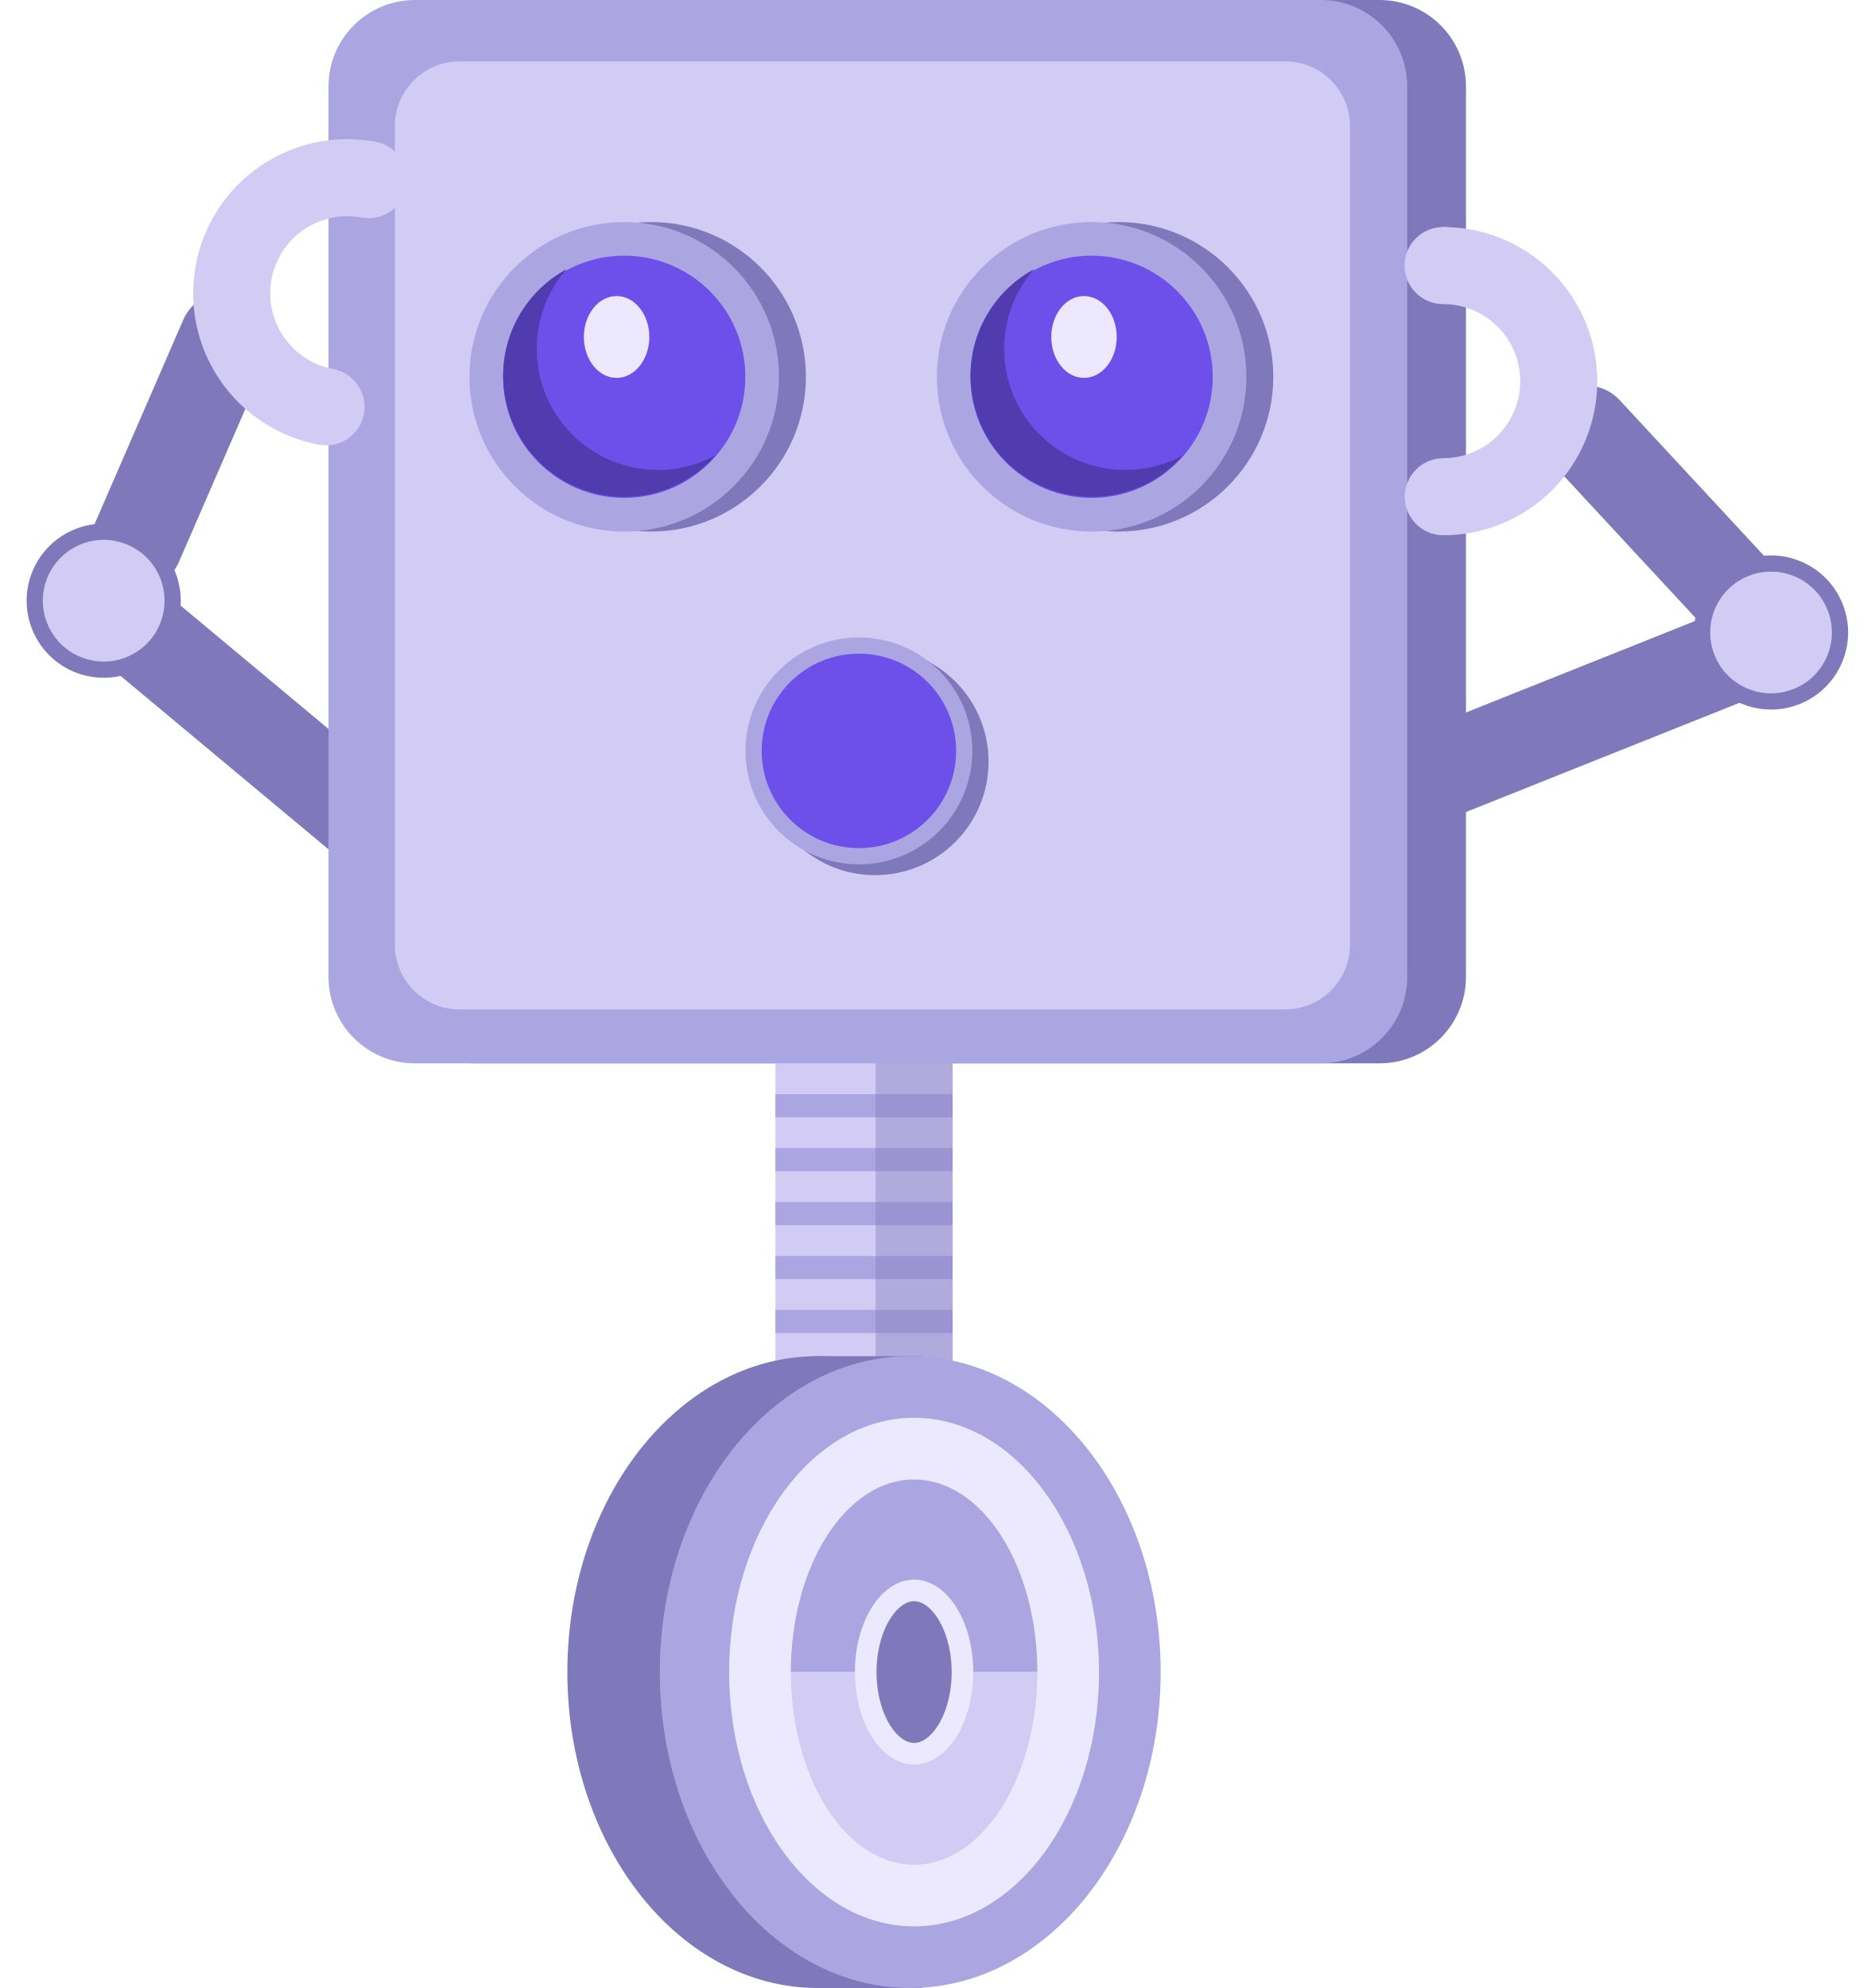
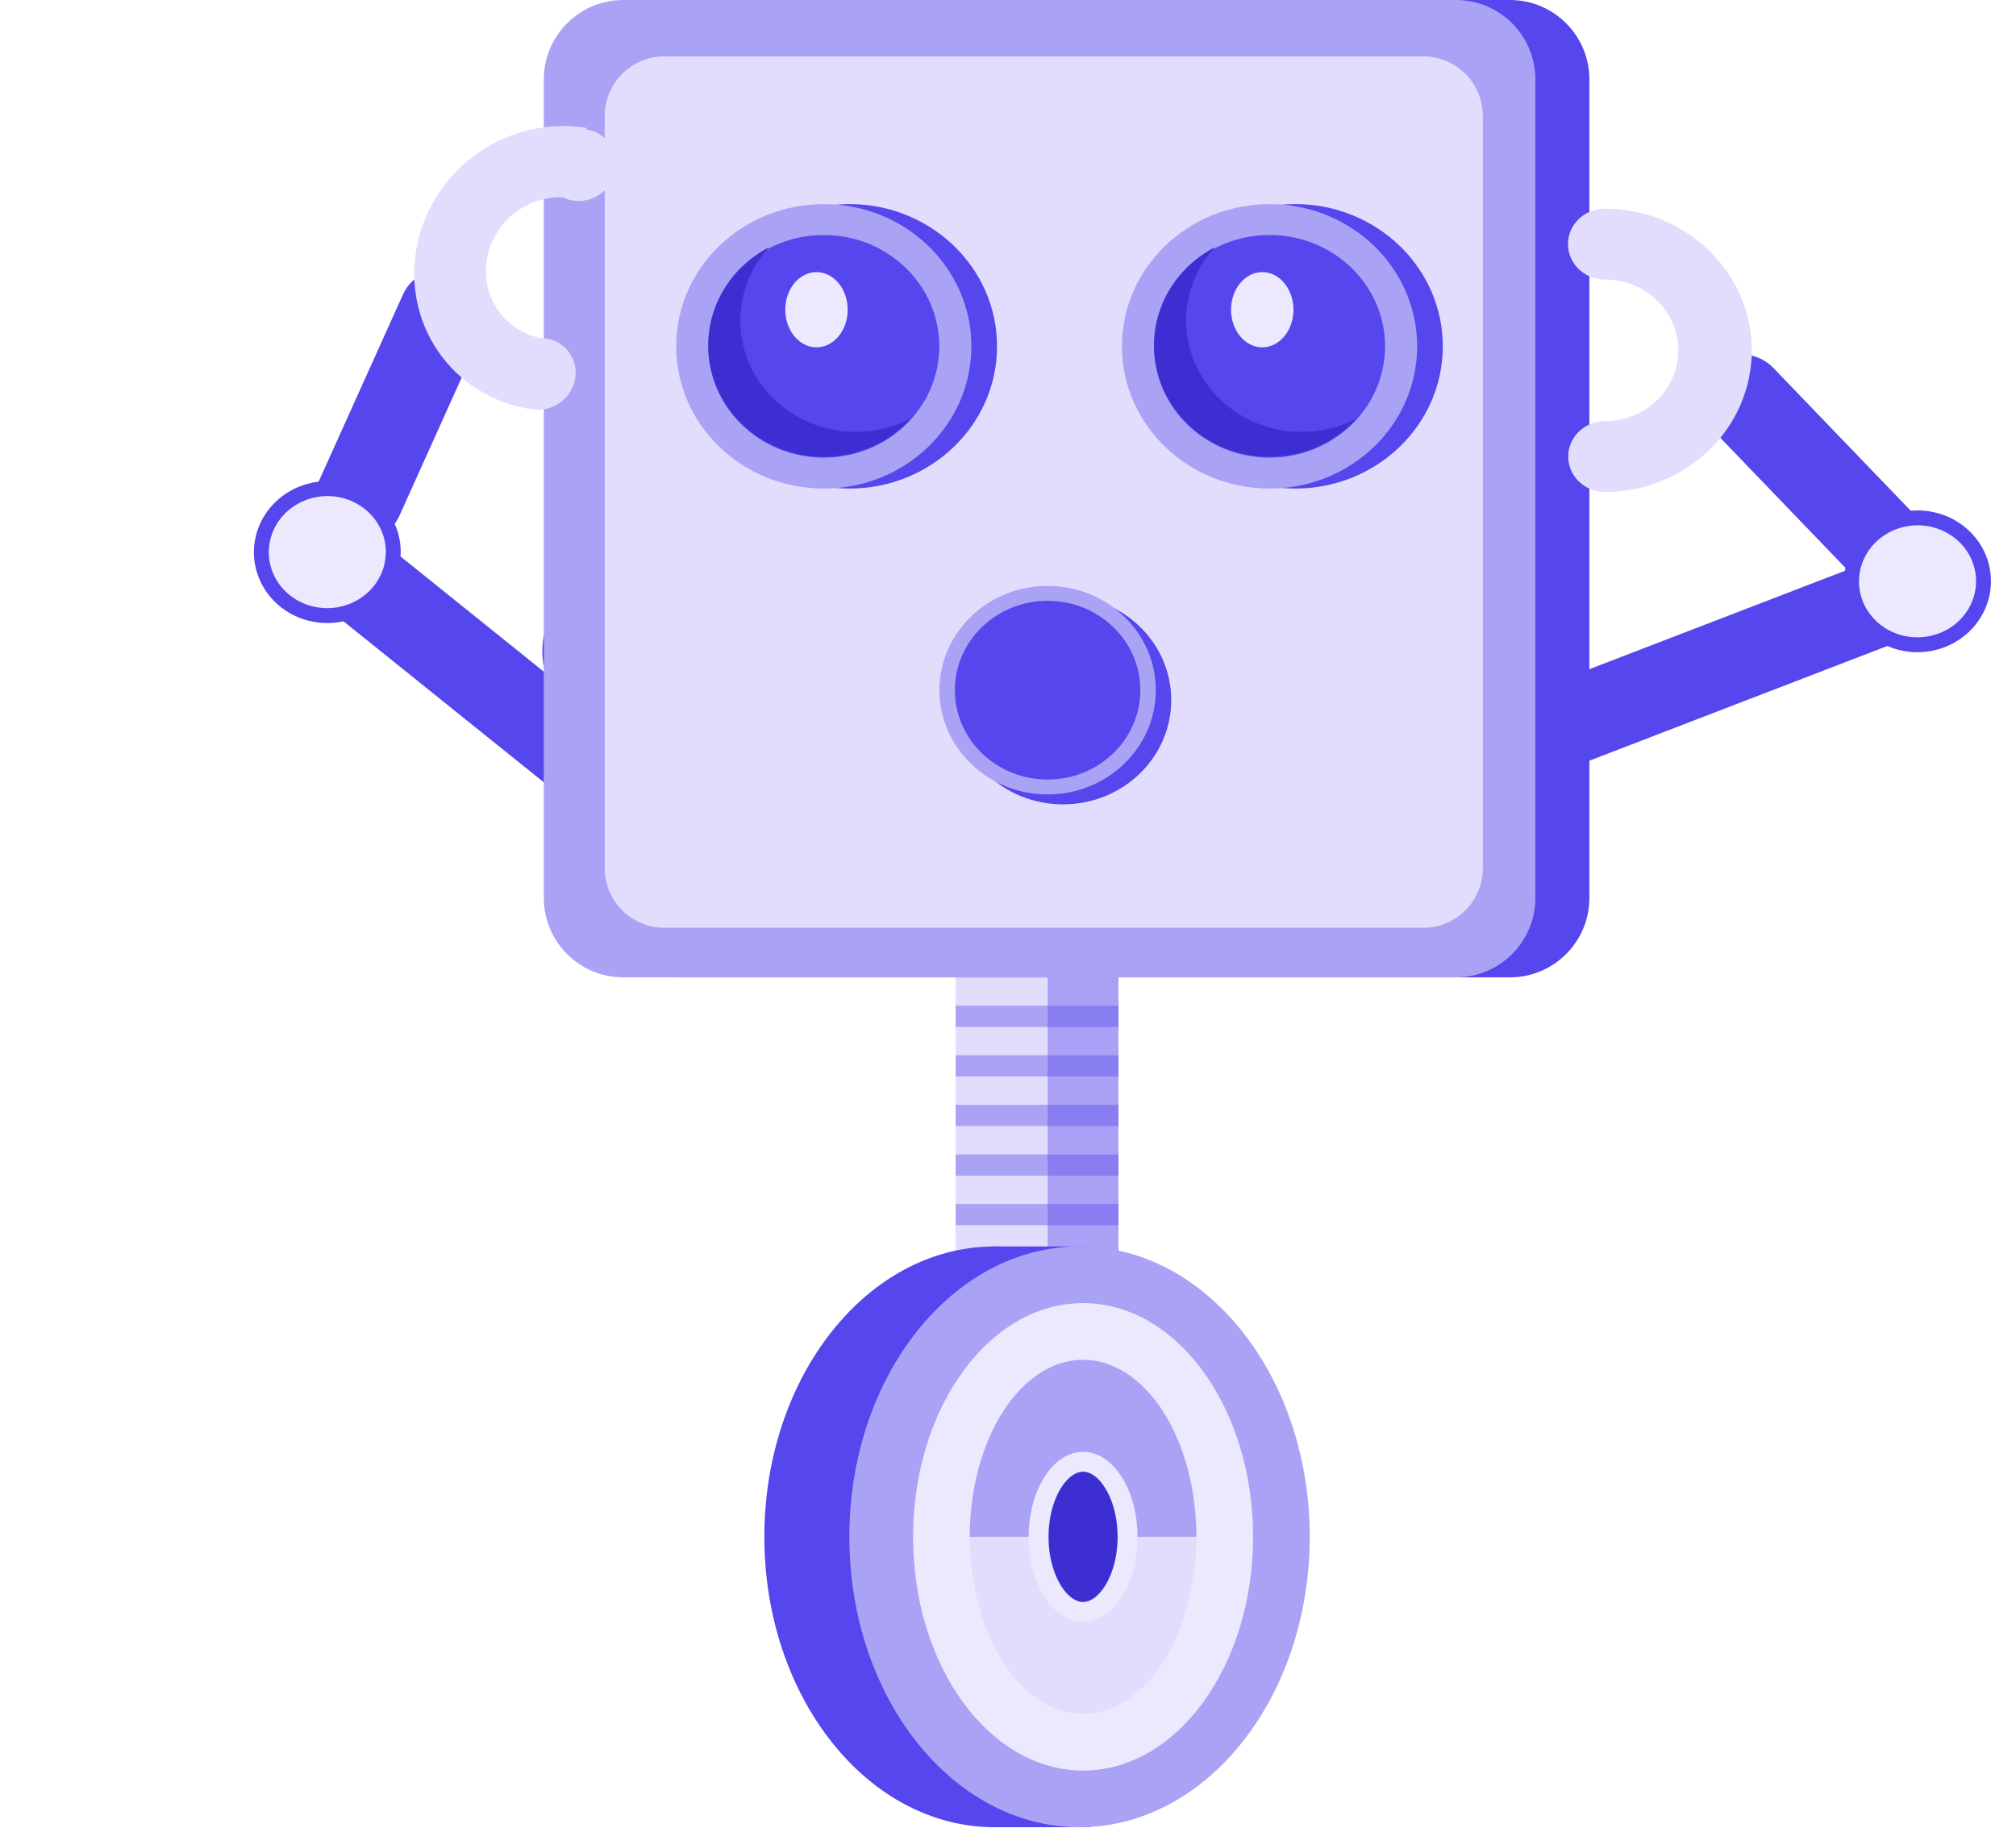
- <svg xmlns="http://www.w3.org/2000/svg" width="347" height="368" viewBox="0 0 347 368" fill="none">
-   <rect x="53.046" y="58.144" width="58.614" height="17.116" rx="8.558" transform="rotate(113.472 53.0459 58.1436)" fill="#7F79BB" />
-   <circle cx="78.046" cy="131.127" r="15.616" fill="#D2CBF4" stroke="#7F79BB" stroke-width="3" />
-   <rect x="21.395" y="102.059" width="86.337" height="17.116" rx="8.558" transform="rotate(39.8295 21.3945 102.059)" fill="#7F79BB" />
-   <circle cx="19.196" cy="111.197" r="12.764" transform="rotate(62.8889 19.1964 111.197)" fill="#D2CBF4" stroke="#7F79BB" stroke-width="3" />
-   <rect width="86.337" height="17.116" rx="8.558" transform="matrix(-0.928656 0.370942 0.370942 0.928656 326.177 110)" fill="#7F79BB" />
-   <rect width="68.442" height="17.116" rx="8.558" transform="matrix(0.679891 0.733313 0.733313 -0.679891 281.487 79.4512)" fill="#7F79BB" />
-   <circle r="15.616" transform="matrix(-1 0 0 1 246.238 116.82)" fill="#D2CBF4" stroke="#7F79BB" stroke-width="3" />
-   <circle r="12.764" transform="matrix(0.333268 0.942832 0.942832 -0.333268 327.854 117.08)" fill="#D2CBF4" stroke="#7F79BB" stroke-width="3" />
-   <rect x="71.69" width="199.69" height="196.837" rx="16" fill="#7F79BB" />
-   <rect x="176.348" y="148.341" width="149.767" height="32.806" rx="16.403" transform="rotate(90 176.348 148.341)" fill="#D2CBF4" />
-   <rect x="150.673" y="251.039" width="19.969" height="116.961" fill="#7F79BB" />
-   <ellipse cx="151.386" cy="309.52" rx="46.357" ry="58.481" fill="#7F79BB" />
-   <rect x="176.348" y="212.527" width="4.279" height="32.806" transform="rotate(90 176.348 212.527)" fill="#ABA6E1" />
-   <rect x="176.348" y="222.512" width="4.279" height="32.806" transform="rotate(90 176.348 222.512)" fill="#ABA6E1" />
-   <rect x="176.348" y="232.496" width="4.279" height="32.806" transform="rotate(90 176.348 232.496)" fill="#ABA6E1" />
-   <rect x="176.348" y="242.48" width="4.279" height="32.806" transform="rotate(90 176.348 242.48)" fill="#ABA6E1" />
-   <rect x="176.348" y="202.543" width="4.279" height="32.806" transform="rotate(90 176.348 202.543)" fill="#ABA6E1" />
-   <rect opacity="0.4" x="176.348" y="148.341" width="149.767" height="14.264" rx="7.132" transform="rotate(90 176.348 148.341)" fill="#7F79BB" />
-   <rect x="60.812" width="199.69" height="196.837" rx="16" fill="#ABA6E1" />
-   <rect x="73.088" y="11.36" width="176.829" height="175.492" rx="12" fill="#D2CBF4" />
-   <circle cx="162" cy="141" r="21" fill="#7F79BB" />
-   <circle cx="159" cy="139" r="21" fill="#ABA6E1" />
-   <circle cx="159" cy="139" r="18" fill="#6C50E9" />
-   <circle cx="207.063" cy="69.75" r="28.647" fill="#7F79BB" />
-   <circle cx="202.081" cy="69.75" r="28.647" fill="#ABA6E1" />
-   <circle cx="202.081" cy="69.75" r="22.42" fill="#6C50E9" />
-   <ellipse cx="200.668" cy="62.378" rx="6.059" ry="7.574" fill="#ECE9FF" />
-   <path fill-rule="evenodd" clip-rule="evenodd" d="M218.97 84.293C215.8 86.011 212.168 86.986 208.309 86.986C195.927 86.986 185.889 76.948 185.889 64.566C185.889 58.921 187.976 53.763 191.42 49.821C184.417 53.614 179.662 61.026 179.662 69.549C179.662 81.931 189.699 91.968 202.081 91.968C208.818 91.968 214.861 88.997 218.97 84.293Z" fill="#513CAF" />
-   <circle cx="120.538" cy="69.75" r="28.647" fill="#7F79BB" />
-   <circle cx="115.557" cy="69.75" r="28.647" fill="#ABA6E1" />
-   <circle cx="115.556" cy="69.75" r="22.42" fill="#6C50E9" />
-   <ellipse cx="114.143" cy="62.378" rx="6.059" ry="7.574" fill="#ECE9FF" />
-   <path fill-rule="evenodd" clip-rule="evenodd" d="M132.446 84.293C129.275 86.011 125.643 86.986 121.784 86.986C109.402 86.986 99.365 76.948 99.365 64.566C99.365 58.921 101.451 53.763 104.895 49.821C97.892 53.614 93.137 61.026 93.137 69.549C93.137 81.931 103.174 91.968 115.556 91.968C122.293 91.968 128.336 88.997 132.446 84.293Z" fill="#513CAF" />
-   <ellipse cx="168.503" cy="309.52" rx="46.357" ry="58.481" fill="#ABA6E1" />
-   <ellipse cx="169.215" cy="309.519" rx="34.233" ry="47.07" fill="#ECE9FF" />
-   <path d="M192.037 309.519C192.037 304.836 191.447 300.2 190.3 295.873C189.153 291.547 187.472 287.616 185.353 284.305C183.234 280.993 180.718 278.367 177.949 276.575C175.18 274.783 172.213 273.86 169.216 273.86C166.219 273.86 163.251 274.783 160.482 276.575C157.713 278.367 155.198 280.993 153.078 284.305C150.959 287.616 149.278 291.547 148.131 295.873C146.984 300.2 146.394 304.836 146.394 309.519L169.216 309.519H192.037Z" fill="#ABA6E1" />
-   <path d="M146.394 309.52C146.394 314.203 146.984 318.84 148.131 323.166C149.278 327.492 150.959 331.423 153.079 334.734C155.198 338.046 157.714 340.672 160.482 342.464C163.251 344.256 166.219 345.179 169.216 345.179C172.213 345.179 175.181 344.256 177.949 342.464C180.718 340.672 183.234 338.046 185.353 334.734C187.472 331.423 189.154 327.492 190.3 323.166C191.447 318.84 192.038 314.203 192.038 309.52L169.216 309.52L146.394 309.52Z" fill="#D2CBF4" />
-   <path d="M178.17 309.52C178.17 313.922 177.024 317.815 175.277 320.545C173.516 323.297 171.325 324.636 169.216 324.636C167.106 324.636 164.916 323.297 163.154 320.545C161.407 317.815 160.261 313.922 160.261 309.52C160.261 305.117 161.407 301.224 163.154 298.495C164.916 295.743 167.106 294.403 169.216 294.403C171.325 294.403 173.516 295.743 175.277 298.495C177.024 301.224 178.17 305.117 178.17 309.52Z" fill="#7F79BB" stroke="#ECE9FF" stroke-width="4" />
-   <path d="M69.534 26.246C62.097 24.855 54.412 26.474 48.169 30.749C41.927 35.024 37.638 41.603 36.247 49.04C34.855 56.477 36.475 64.162 40.75 70.404C45.024 76.647 51.604 80.936 59.041 82.327L61.664 68.307C57.945 67.611 54.656 65.467 52.518 62.346C50.381 59.224 49.571 55.382 50.267 51.663C50.963 47.945 53.107 44.655 56.228 42.518C59.35 40.38 63.192 39.571 66.91 40.266L69.534 26.246Z" fill="#D2CBF4" />
-   <circle cx="60.352" cy="75.317" r="7.132" transform="rotate(-169.402 60.3518 75.3169)" fill="#D2CBF4" />
-   <circle cx="68.222" cy="33.256" r="7.132" transform="rotate(-169.402 68.2219 33.2563)" fill="#D2CBF4" />
-   <path d="M267.132 42.029C274.697 42.021 281.956 45.02 287.312 50.364C292.667 55.709 295.68 62.962 295.687 70.527C295.695 78.093 292.696 85.352 287.352 90.707C282.007 96.063 274.754 99.076 267.188 99.083L267.174 84.82C270.957 84.816 274.584 83.309 277.256 80.632C279.928 77.954 281.427 74.325 281.424 70.542C281.42 66.759 279.913 63.132 277.236 60.46C274.558 57.788 270.929 56.289 267.146 56.292L267.132 42.029Z" fill="#D2CBF4" />
-   <circle r="7.132" transform="matrix(0.999999 -0.000997309 -0.000997309 -0.999999 267.181 91.951)" fill="#D2CBF4" />
-   <circle r="7.132" transform="matrix(0.999999 -0.000997309 -0.000997309 -0.999999 267.139 49.1599)" fill="#D2CBF4" />
+ <svg xmlns="http://www.w3.org/2000/svg" width="406" height="368" viewBox="0 0 406 368" fill="none">
+   <rect x="225.25" y="148.341" width="149.767" height="32.806" rx="16.403" transform="rotate(90 225.25 148.341)" fill="#E3DDFD" />
+   <rect x="199.576" y="251.039" width="19.969" height="116.961" fill="#5546EE" />
+   <ellipse cx="200.289" cy="309.52" rx="46.357" ry="58.481" fill="#5546EE" />
+   <rect x="225.25" y="212.527" width="4.279" height="32.806" transform="rotate(90 225.25 212.527)" fill="#AAA3F5" />
+   <rect x="225.25" y="222.512" width="4.279" height="32.806" transform="rotate(90 225.25 222.512)" fill="#AAA3F5" />
+   <rect x="225.25" y="232.496" width="4.279" height="32.806" transform="rotate(90 225.25 232.496)" fill="#AAA3F5" />
+   <rect x="225.25" y="242.48" width="4.279" height="32.806" transform="rotate(90 225.25 242.48)" fill="#AAA3F5" />
+   <rect x="225.25" y="202.543" width="4.279" height="32.806" transform="rotate(90 225.25 202.543)" fill="#AAA3F5" />
+   <rect opacity="0.4" x="225.25" y="148.341" width="149.767" height="14.264" rx="7.132" transform="rotate(90 225.25 148.341)" fill="#5546EE" />
+   <ellipse cx="217.406" cy="309.52" rx="46.357" ry="58.481" fill="#AAA3F5" />
+   <ellipse cx="218.119" cy="309.519" rx="34.233" ry="47.07" fill="#ECE9FF" />
+   <path d="M240.941 309.519C240.941 304.836 240.35 300.2 239.203 295.873C238.056 291.547 236.375 287.616 234.256 284.305C232.137 280.993 229.621 278.367 226.852 276.575C224.083 274.783 221.116 273.86 218.119 273.86C215.122 273.86 212.154 274.783 209.385 276.575C206.616 278.367 204.101 280.993 201.981 284.305C199.862 287.616 198.181 291.547 197.034 295.873C195.887 300.2 195.297 304.836 195.297 309.519L218.119 309.519H240.941Z" fill="#AAA3F5" />
+   <path d="M195.297 309.519C195.297 314.202 195.887 318.839 197.034 323.165C198.181 327.492 199.862 331.423 201.981 334.734C204.101 338.045 206.616 340.672 209.385 342.464C212.154 344.256 215.122 345.178 218.119 345.178C221.116 345.178 224.083 344.256 226.852 342.464C229.621 340.672 232.137 338.045 234.256 334.734C236.375 331.423 238.056 327.492 239.203 323.165C240.35 318.839 240.94 314.202 240.94 309.519L218.119 309.519L195.297 309.519Z" fill="#E3DDFD" />
+   <path d="M227.073 309.519C227.073 313.922 225.927 317.815 224.18 320.544C222.419 323.296 220.228 324.636 218.119 324.636C216.009 324.636 213.819 323.296 212.058 320.544C210.311 317.815 209.165 313.922 209.165 309.519C209.165 305.117 210.311 301.224 212.058 298.494C213.819 295.742 216.009 294.403 218.119 294.403C220.228 294.403 222.419 295.742 224.18 298.494C225.927 301.224 227.073 305.117 227.073 309.519Z" fill="#3C2ED1" stroke="#ECE9FF" stroke-width="4" />
+   <rect width="58.969" height="17.659" rx="8.829" transform="matrix(-0.410775 0.911737 -0.922473 -0.386062 101.039 58.1436)" fill="#5546EE" />
+   <path d="M143.238 131.127C143.238 139.7 136.011 146.743 126.979 146.743C117.946 146.743 110.719 139.7 110.719 131.127C110.719 122.554 117.946 115.511 126.979 115.511C136.011 115.511 143.238 122.554 143.238 131.127Z" fill="#ECE9FF" stroke="#5546EE" stroke-width="3" />
+   <rect width="88.264" height="17.383" rx="8.691" transform="matrix(0.779405 0.62652 -0.654372 0.756173 68.1985 102.059)" fill="#5546EE" />
+   <path d="M71.958 122.568C65.398 125.805 57.411 123.287 54.09 117.033C50.768 110.779 53.317 103.062 59.877 99.825C66.437 96.588 74.424 99.106 77.746 105.36C81.068 111.614 78.518 119.331 71.958 122.568Z" fill="#ECE9FF" stroke="#5546EE" stroke-width="3" />
+   <rect width="89.141" height="17.206" rx="8.603" transform="matrix(-0.933232 0.359273 0.382866 0.923804 384.431 110)" fill="#5546EE" />
+   <rect width="69.642" height="17.465" rx="8.732" transform="matrix(0.693274 0.720674 0.745669 -0.666317 338.061 79.4512)" fill="#5546EE" />
+   <path d="M285.229 116.82C285.229 125.393 292.456 132.437 301.489 132.437C310.521 132.437 317.748 125.393 317.748 116.82C317.748 108.247 310.521 101.204 301.489 101.204C292.456 101.204 285.229 108.247 285.229 116.82Z" fill="#ECE9FF" stroke="#5546EE" stroke-width="3" />
+   <path d="M390.585 129.12C397.546 126.749 401.128 119.422 398.703 112.81C396.278 106.199 388.715 102.669 381.754 105.04C374.793 107.412 371.211 114.739 373.636 121.35C376.061 127.962 383.625 131.492 390.585 129.12Z" fill="#ECE9FF" stroke="#5546EE" stroke-width="3" />
+   <rect x="120.394" width="199.69" height="196.837" rx="16" fill="#5546EE" />
+   <rect x="109.517" width="199.69" height="196.837" rx="16" fill="#AAA3F5" />
+   <rect x="121.792" y="11.36" width="176.829" height="175.492" rx="12" fill="#E3DDFD" />
+   <ellipse cx="214.086" cy="141" rx="21.789" ry="21" fill="#5546EE" />
+   <ellipse cx="210.973" cy="139" rx="21.789" ry="21" fill="#AAA3F5" />
+   <ellipse cx="210.973" cy="139" rx="18.676" ry="18" fill="#5546EE" />
+   <ellipse cx="260.842" cy="69.75" rx="29.724" ry="28.647" fill="#5546EE" />
+   <ellipse cx="255.673" cy="69.75" rx="29.724" ry="28.647" fill="#AAA3F5" />
+   <ellipse cx="255.673" cy="69.75" rx="23.262" ry="22.42" fill="#5546EE" />
+   <ellipse cx="254.207" cy="62.378" rx="6.287" ry="7.574" fill="#ECE9FF" />
+   <path fill-rule="evenodd" clip-rule="evenodd" d="M273.197 84.293C269.907 86.011 266.139 86.986 262.134 86.986C249.287 86.986 238.873 76.948 238.873 64.566C238.873 58.921 241.037 53.763 244.61 49.822C237.345 53.614 232.411 61.026 232.411 69.549C232.411 81.931 242.826 91.968 255.673 91.968C262.663 91.968 268.933 88.997 273.197 84.293Z" fill="#3C2ED1" />
+   <ellipse cx="171.067" cy="69.75" rx="29.724" ry="28.647" fill="#5546EE" />
+   <ellipse cx="165.898" cy="69.75" rx="29.724" ry="28.647" fill="#AAA3F5" />
+   <ellipse cx="165.898" cy="69.75" rx="23.262" ry="22.42" fill="#5546EE" />
+   <ellipse cx="164.431" cy="62.378" rx="6.287" ry="7.574" fill="#ECE9FF" />
+   <path fill-rule="evenodd" clip-rule="evenodd" d="M183.421 84.293C180.131 86.011 176.363 86.986 172.359 86.986C159.512 86.986 149.097 76.948 149.097 64.566C149.097 58.921 151.262 53.763 154.836 49.821C147.57 53.614 142.636 61.026 142.636 69.549C142.636 81.931 153.05 91.968 165.898 91.968C172.887 91.968 179.157 88.997 183.421 84.293Z" fill="#3C2ED1" />
+   <path d="M118.147 25.783C110.647 24.515 102.837 26.276 96.436 30.681C90.036 35.086 85.568 41.773 84.016 49.271C82.465 56.77 83.956 64.465 88.162 70.664C92.368 76.863 98.945 81.058 106.445 82.327L109.37 68.191C105.62 67.557 102.332 65.459 100.229 62.359C98.126 59.26 97.38 55.412 98.156 51.663C98.932 47.914 101.166 44.571 104.366 42.368C107.566 40.166 111.471 39.285 115.221 39.919L118.147 25.783Z" fill="#E3DDFD" />
+   <ellipse rx="7.257" ry="7.273" transform="matrix(-0.985799 -0.165948 0.203529 -0.978642 108.619 75.3169)" fill="#E3DDFD" />
+   <ellipse rx="7.257" ry="7.273" transform="matrix(-0.985799 -0.165948 0.203529 -0.978642 116.786 33.2563)" fill="#E3DDFD" />
+   <path d="M323.167 42.026C331.015 42.019 338.546 45.018 344.102 50.364C349.657 55.709 352.783 62.963 352.792 70.529C352.801 78.095 349.691 85.354 344.148 90.709C338.605 96.064 331.081 99.076 323.233 99.083L323.216 84.819C327.141 84.815 330.902 83.309 333.674 80.632C336.446 77.954 338 74.325 337.996 70.542C337.992 66.758 336.429 63.132 333.651 60.459C330.873 57.786 327.108 56.287 323.184 56.29L323.167 42.026Z" fill="#E3DDFD" />
+   <ellipse rx="7.399" ry="7.133" transform="matrix(1 -0.000862995 -0.00115253 -0.999999 323.219 91.951)" fill="#E3DDFD" />
+   <ellipse rx="7.399" ry="7.133" transform="matrix(1 -0.000862995 -0.00115253 -0.999999 323.175 49.1599)" fill="#E3DDFD" />
</svg>
